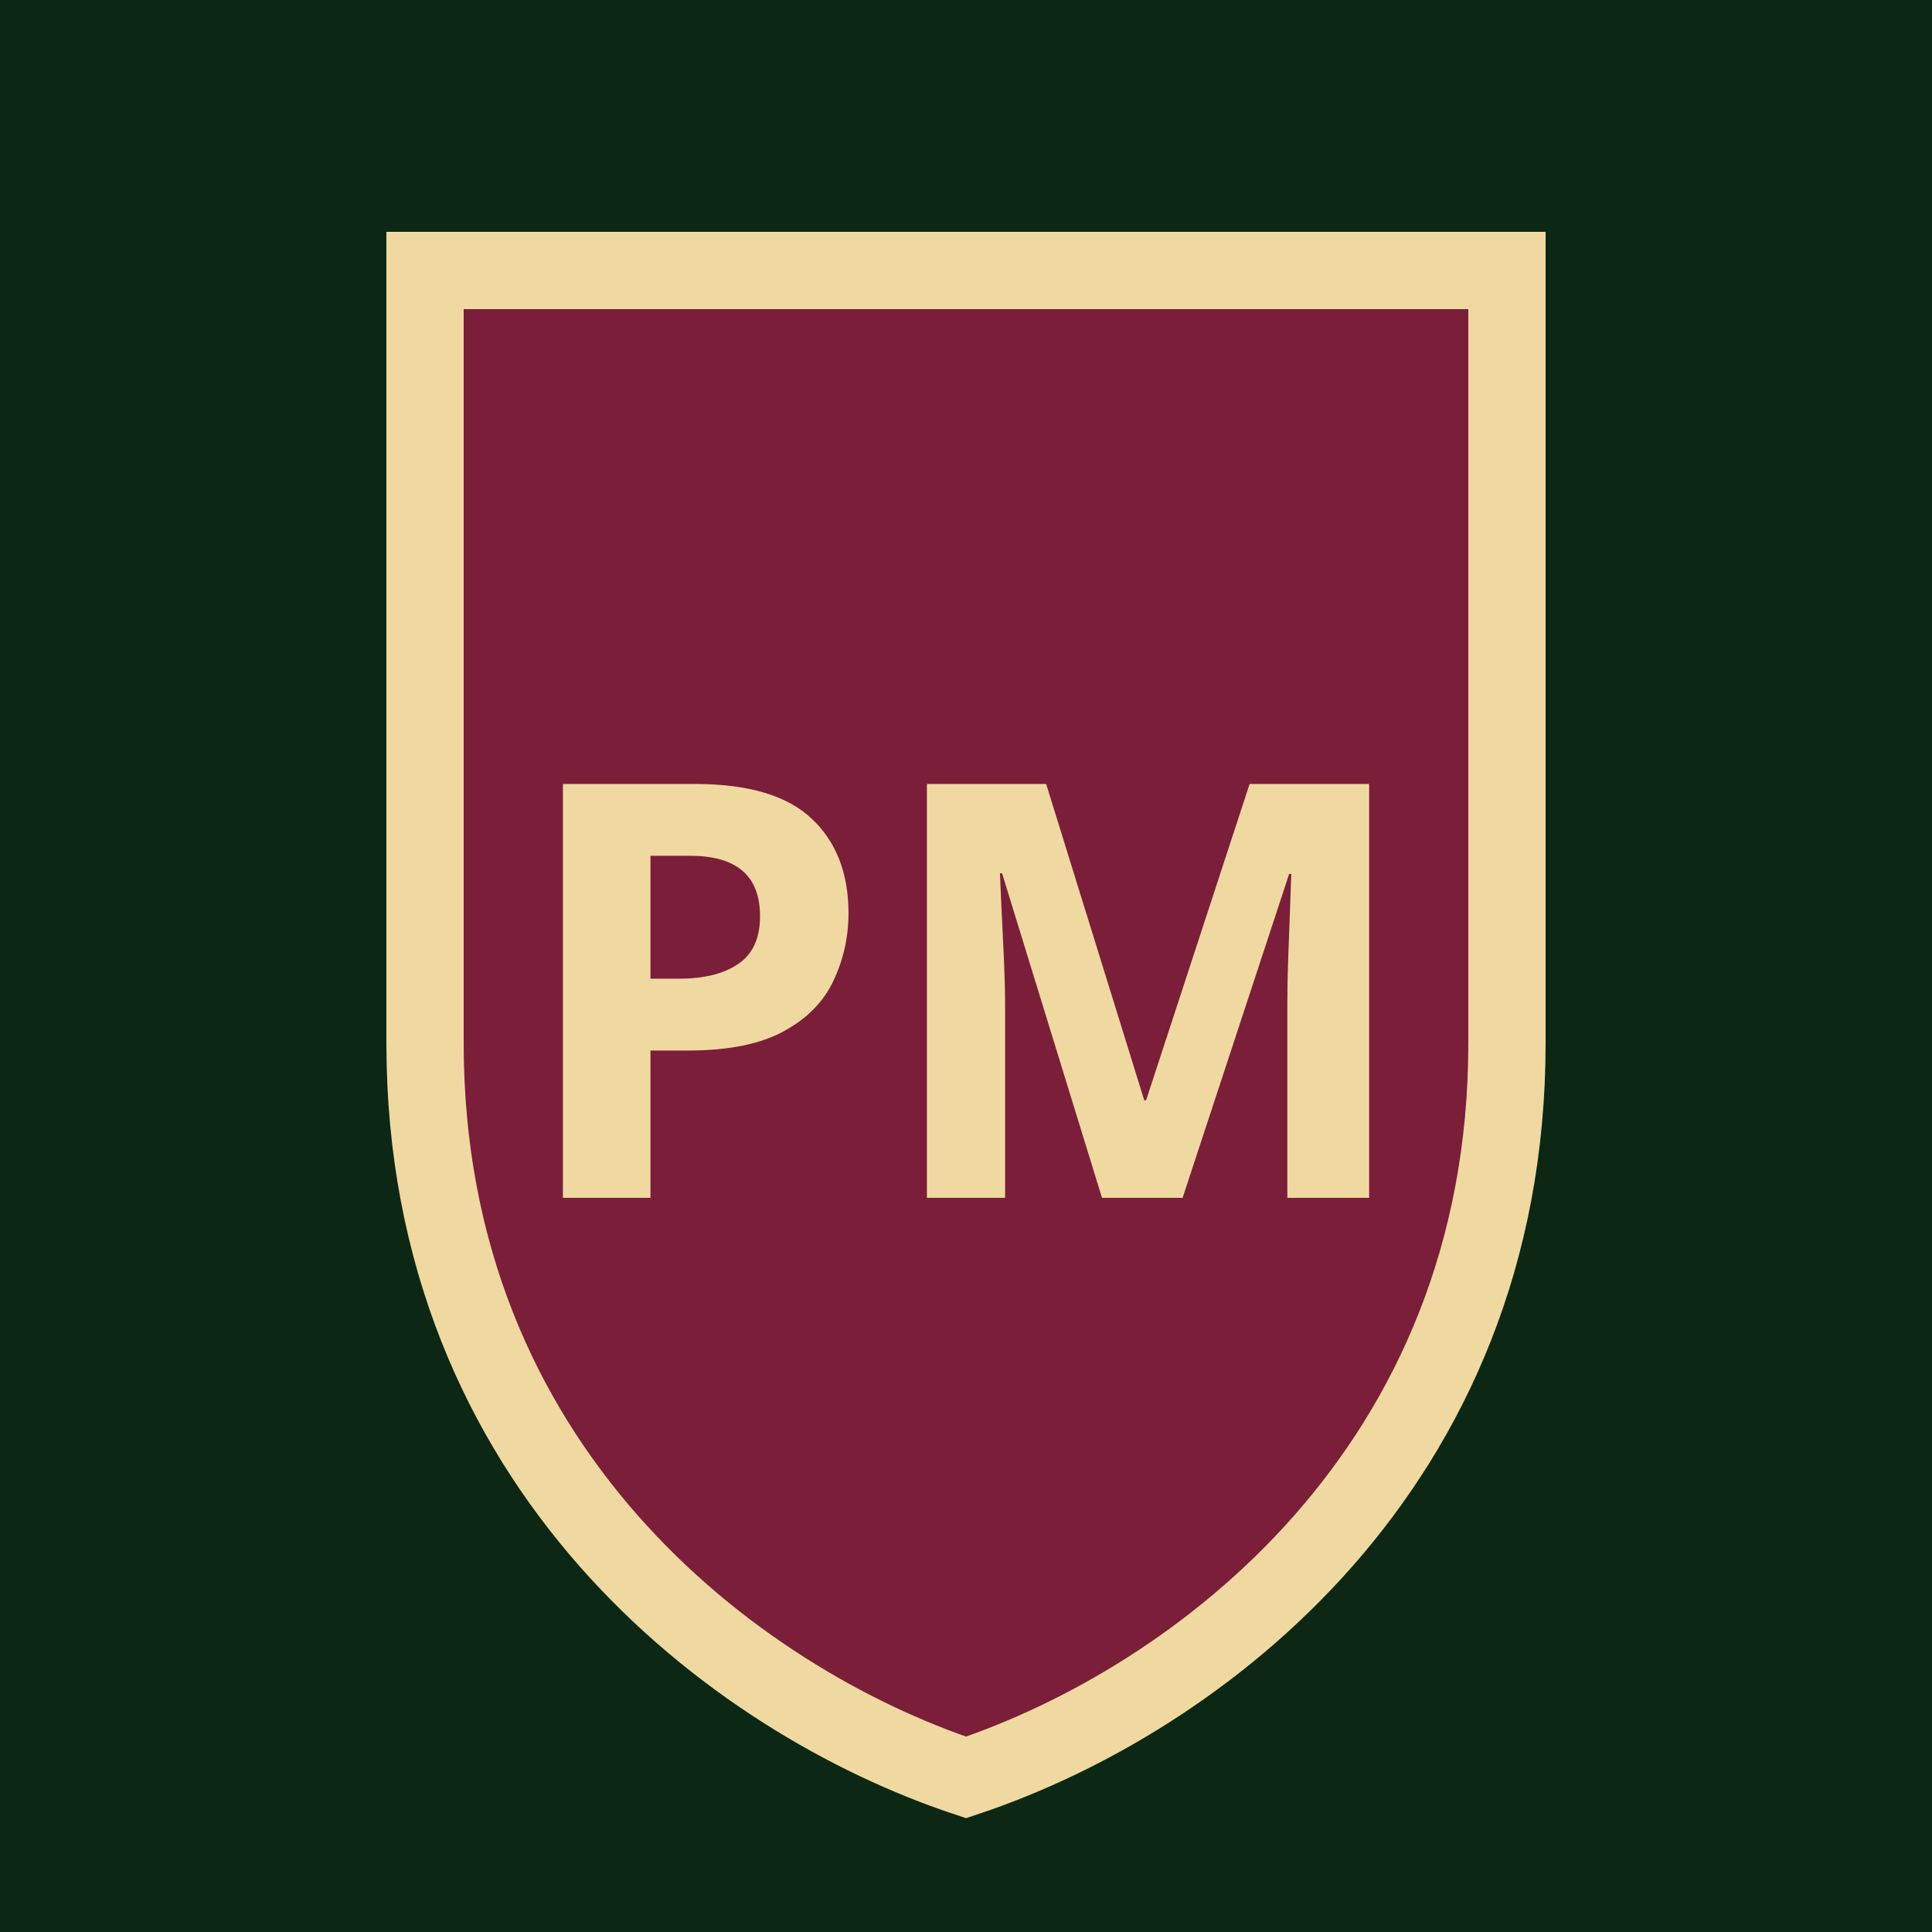
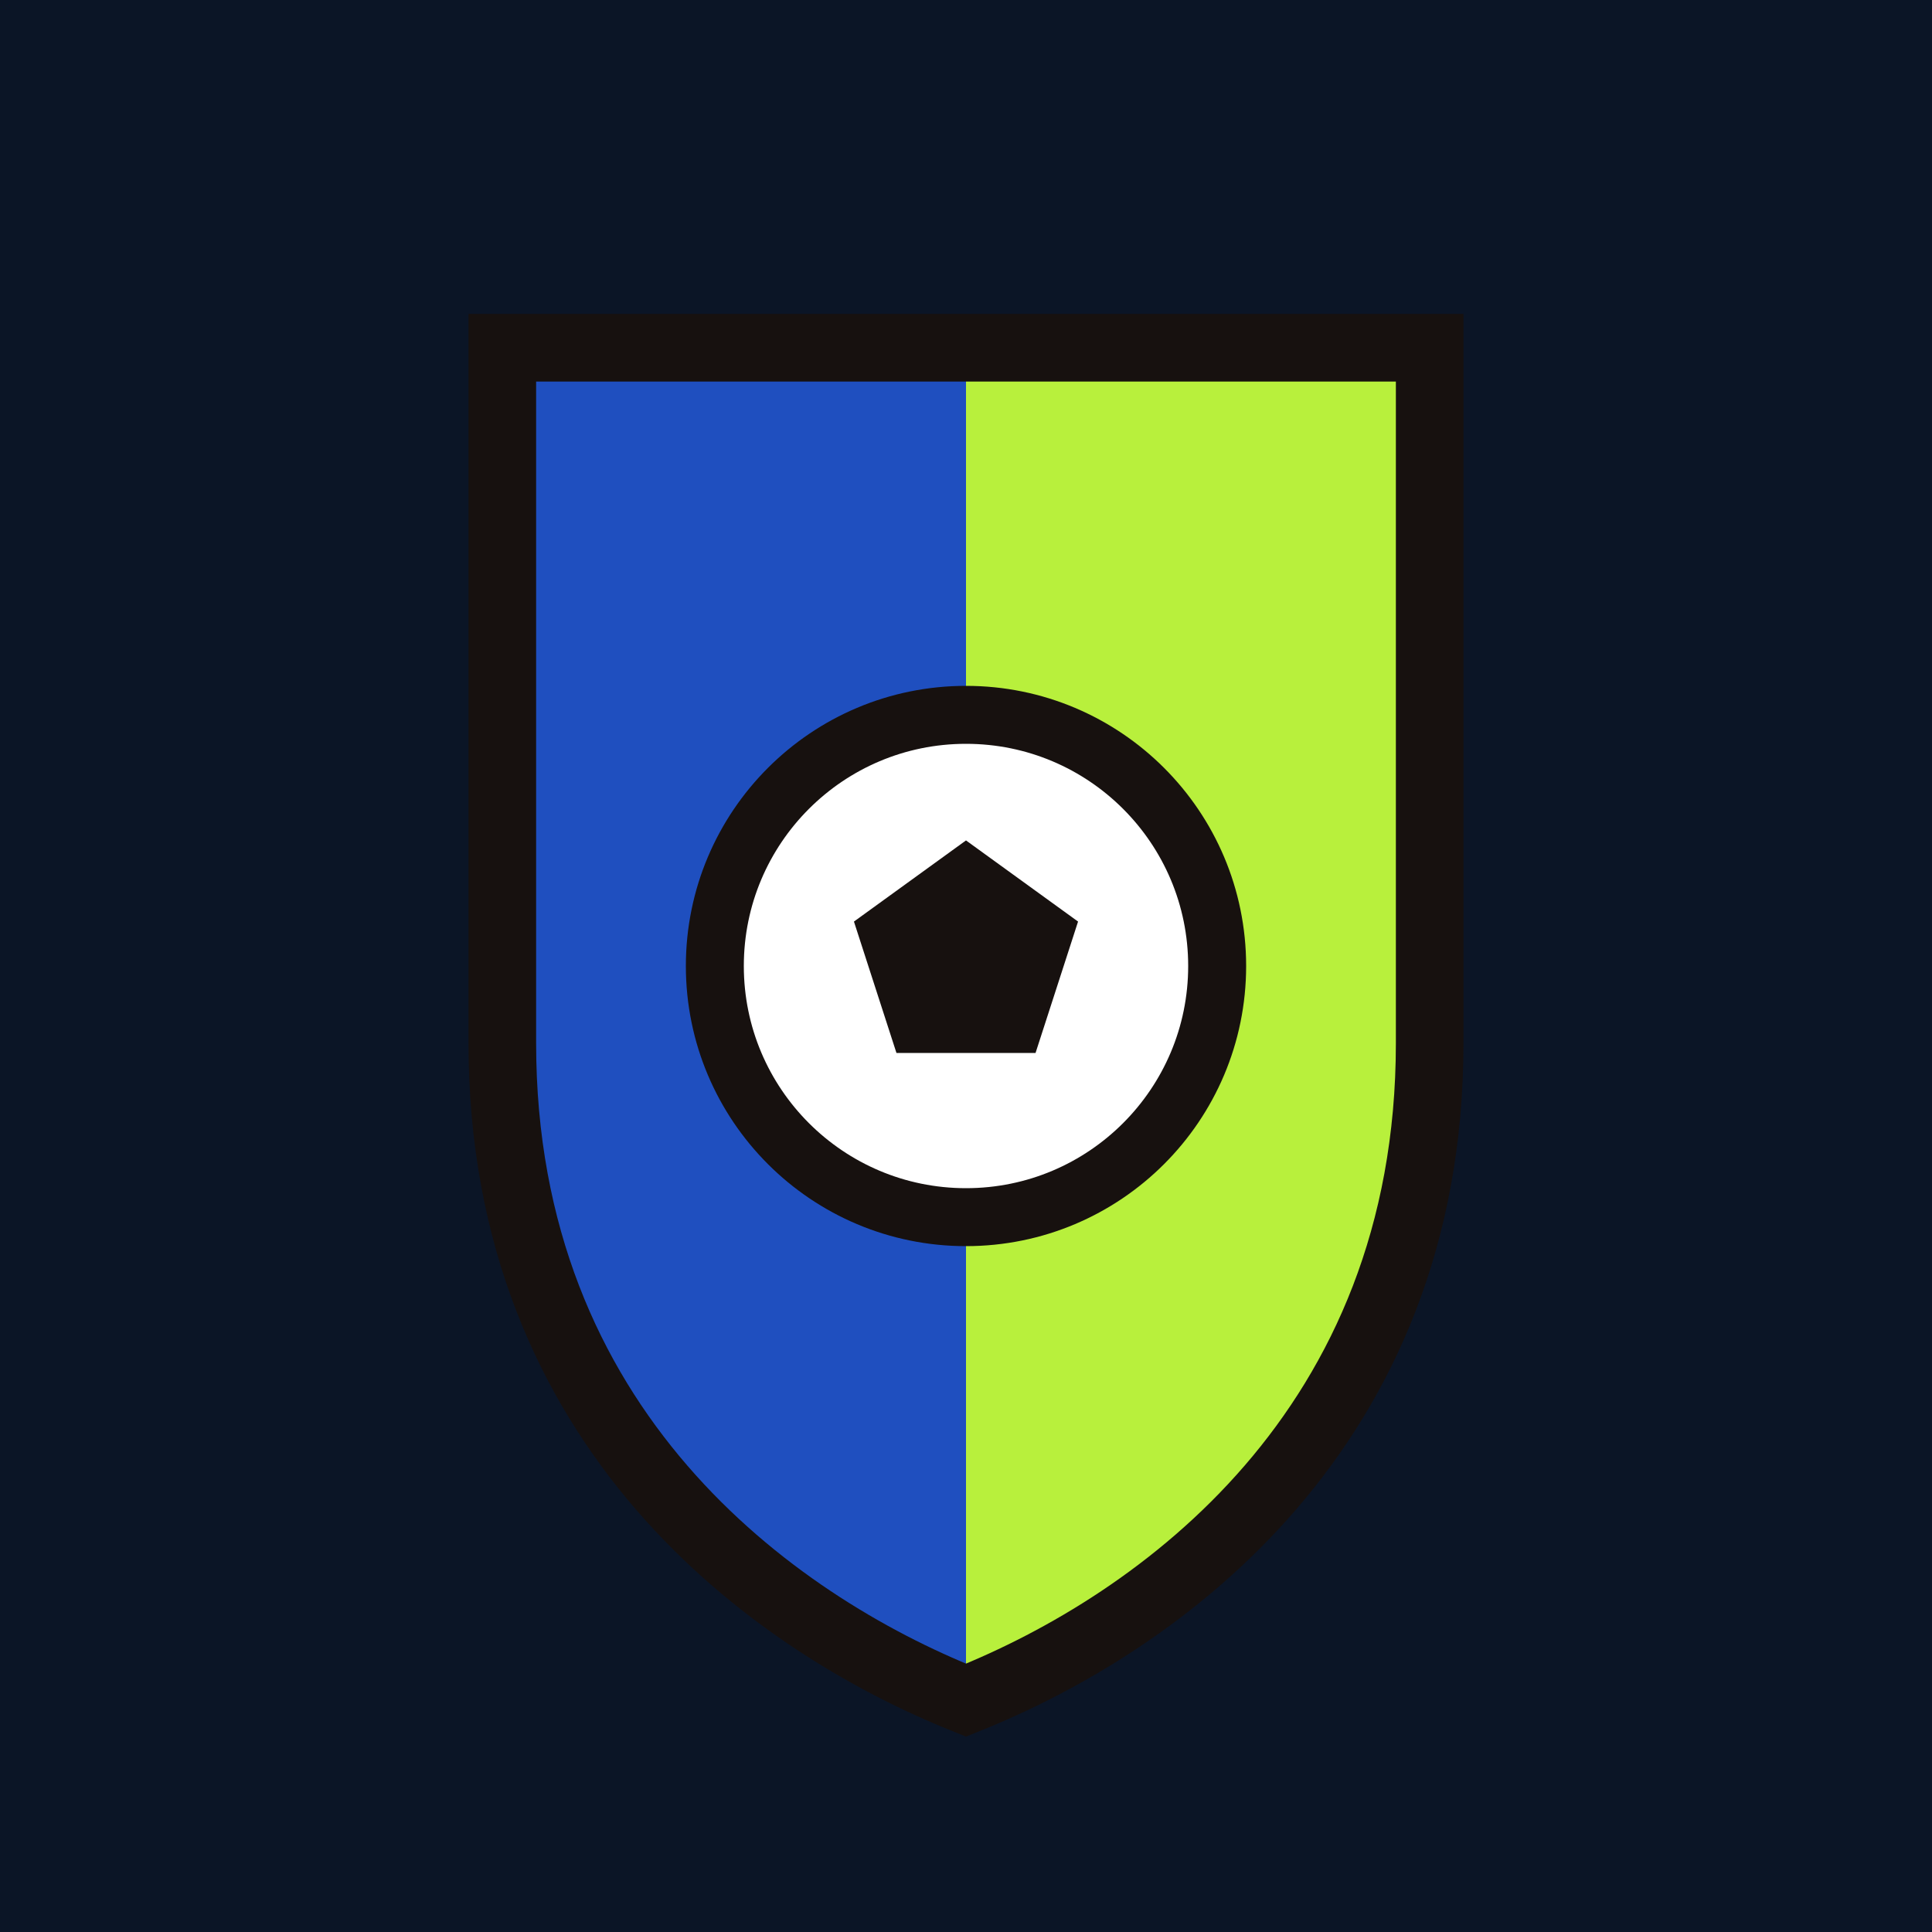
<svg xmlns="http://www.w3.org/2000/svg" viewBox="0 0 100 100">
-   <rect width="100" height="100" fill="#0c2814" />
-   <path d="M22 14H78V54C78 76 62 88 50 92C38 88 22 76 22 54Z" fill="#7b1e3a" stroke="#f0d9a0" stroke-width="4" />
-   <text x="50" y="62" text-anchor="middle" font-family="system-ui,sans-serif" font-size="30" font-weight="800" fill="#f0d9a0">PM</text>
+   <rect width="100" height="100" fill="#0b1526" />
+   <defs>
+     <clipPath id="s">
+       <path d="M26 18H74V54C74 74 60 84 50 88C40 84 26 74 26 54Z" />
+     </clipPath>
+   </defs>
+   <g clip-path="url(#s)">
+     <rect x="26" y="18" width="24" height="70" fill="#1f4fbf" />
+     <rect x="50" y="18" width="24" height="70" fill="#b8f03c" />
+   </g>
+   <circle cx="50" cy="50" r="13" fill="#ffffff" stroke="#17110f" stroke-width="3" />
+   <path d="M50 43.5 L55.8 47.7 L53.6 54.5 L46.4 54.5 L44.2 47.7 Z" fill="#17110f" />
+   <path d="M26 18H74V54C74 74 60 84 50 88C40 84 26 74 26 54Z" fill="none" stroke="#17110f" stroke-width="3.5" />
</svg>
